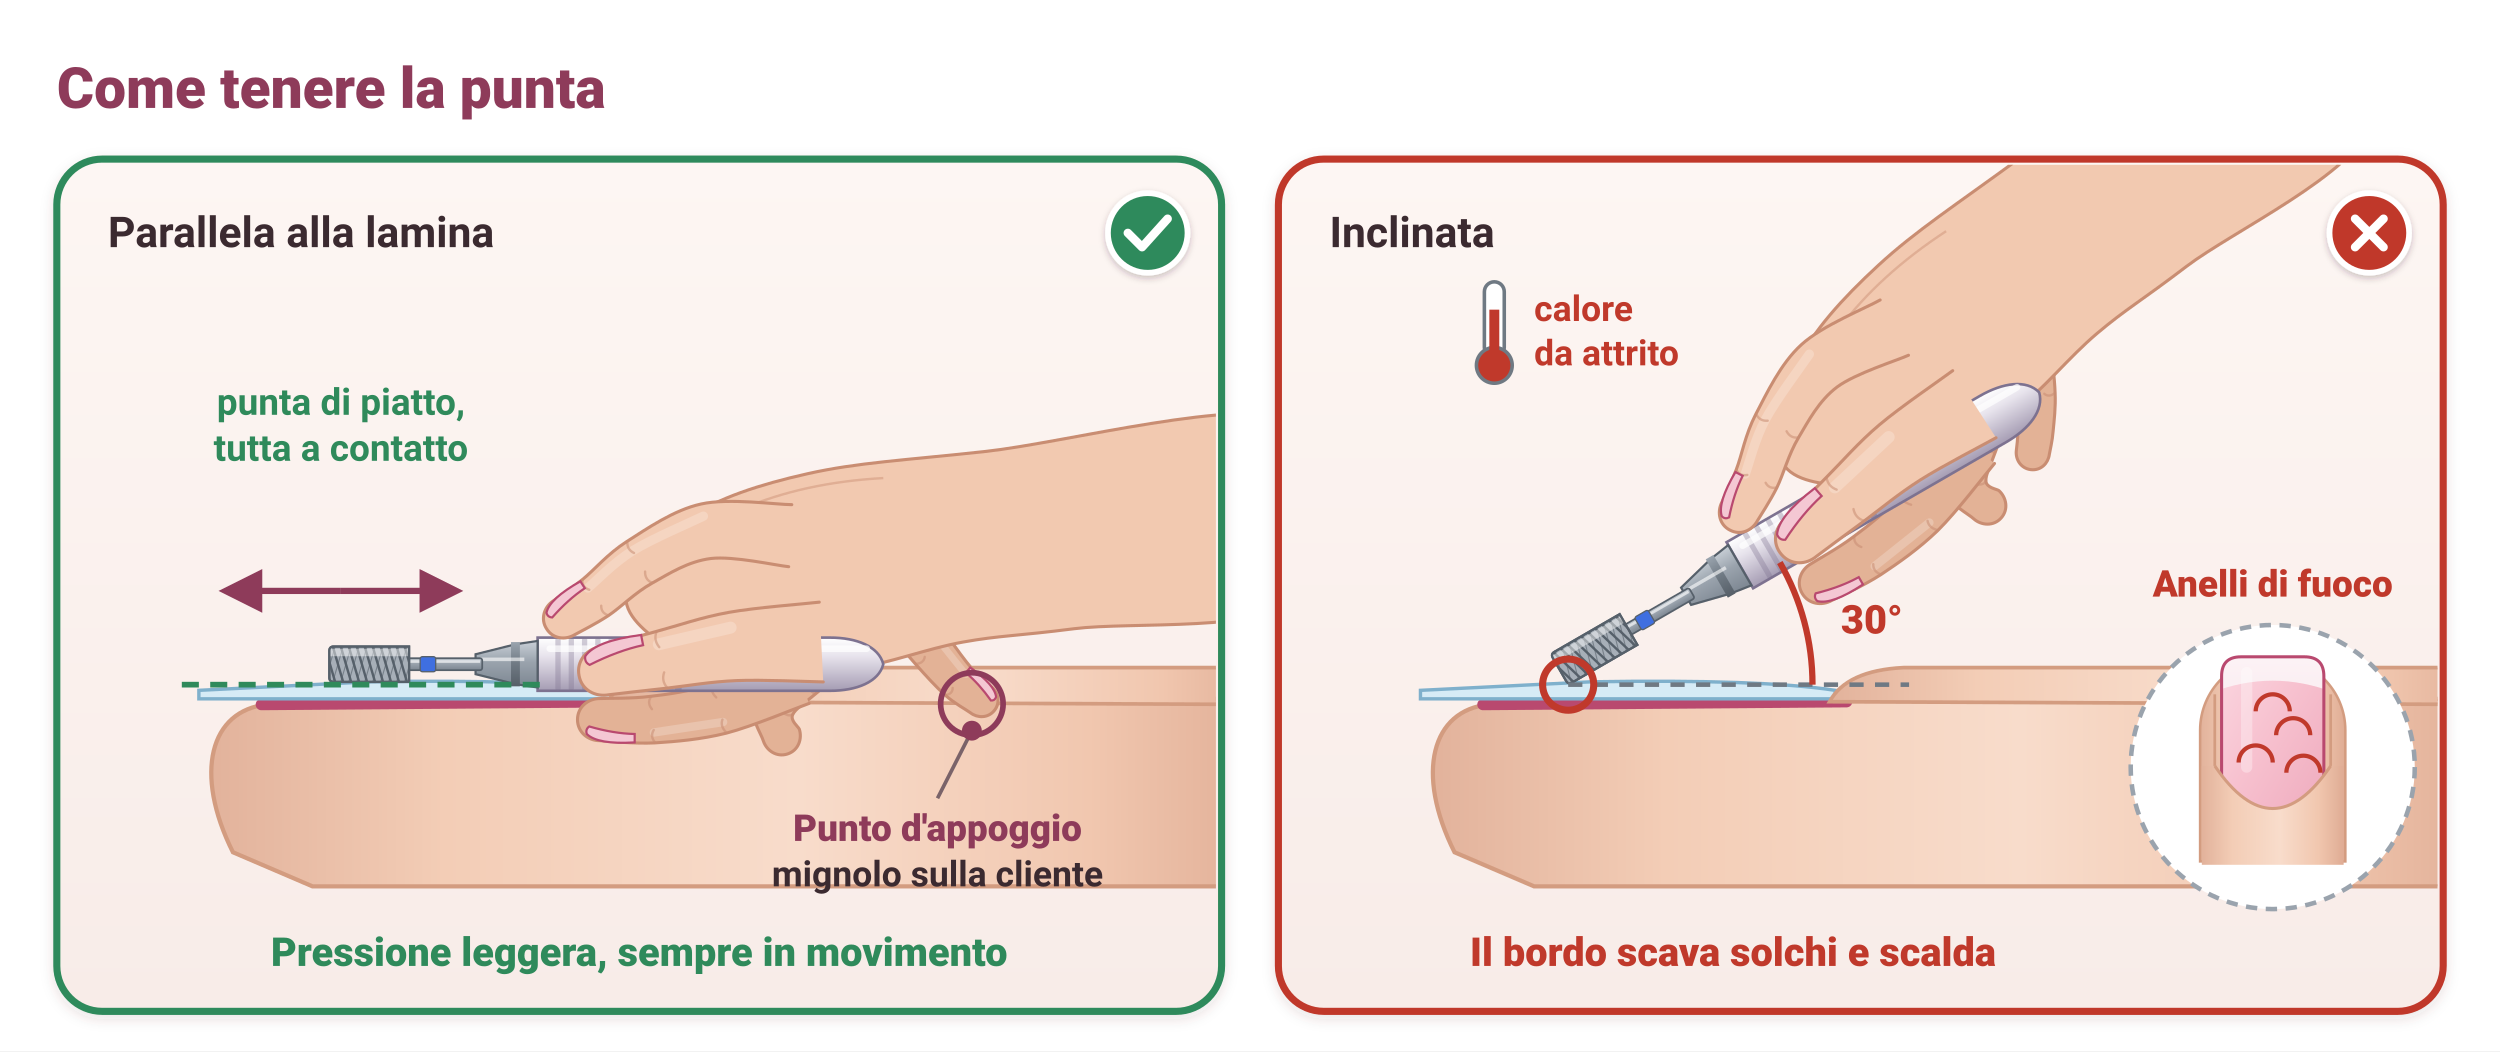
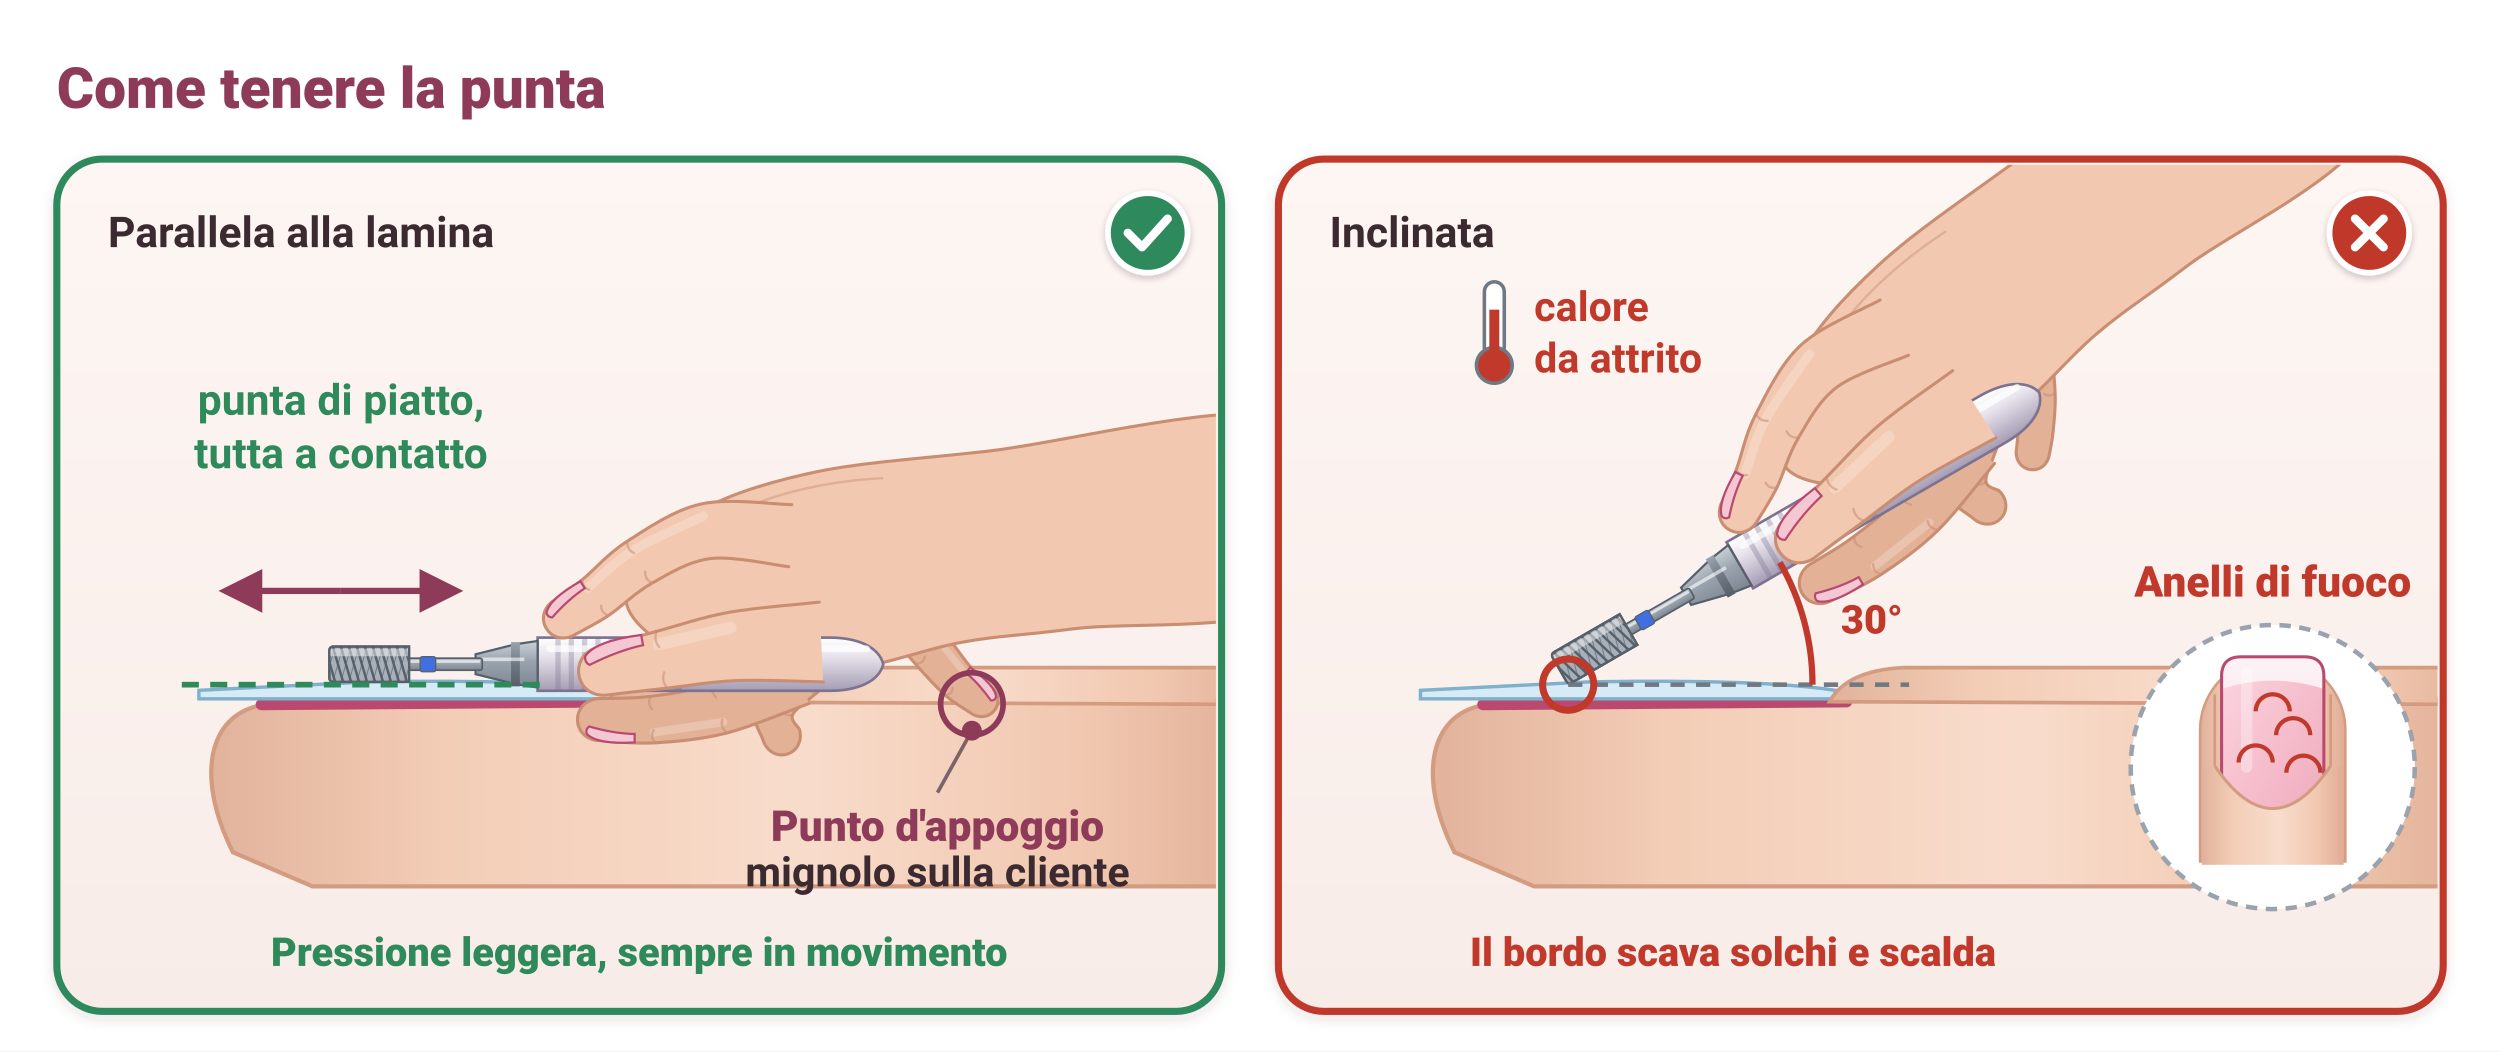
<svg xmlns="http://www.w3.org/2000/svg" viewBox="0 0 880 370" width="880" height="370" font-family="system-ui, -apple-system, 'Segoe UI', Roboto, Arial, sans-serif" role="img">
  <rect width="100%" height="100%" fill="#ffffff" />
  <defs>
    <linearGradient id="nxSkin" x1="0" y1="0" x2="1" y2="0">
      <stop offset="0" stop-color="#e2b29b" />
      <stop offset=".22" stop-color="#f3cdb6" />
      <stop offset=".55" stop-color="#f8dccb" />
      <stop offset=".82" stop-color="#f1c7af" />
      <stop offset="1" stop-color="#dfac94" />
    </linearGradient>
    <linearGradient id="nxNail" x1="0" y1="0" x2="1" y2="1">
      <stop offset="0" stop-color="#fbd6e0" />
      <stop offset=".45" stop-color="#f7c1cf" />
      <stop offset="1" stop-color="#eeaabd" />
    </linearGradient>
    <linearGradient id="nxFree" x1="0" y1="0" x2="0" y2="1">
      <stop offset="0" stop-color="#ffffff" />
      <stop offset="1" stop-color="#fbeef2" />
    </linearGradient>
    <linearGradient id="nxMetal" x1="0" y1="0" x2="0" y2="1">
      <stop offset="0" stop-color="#c9d0d7" />
      <stop offset=".45" stop-color="#9aa3ad" />
      <stop offset="1" stop-color="#7c8691" />
    </linearGradient>
    <linearGradient id="nxMetalD" x1="0" y1="0" x2="0" y2="1">
      <stop offset="0" stop-color="#9aa4ae" />
      <stop offset=".5" stop-color="#6f7983" />
      <stop offset="1" stop-color="#565f68" />
    </linearGradient>
    <linearGradient id="nxPanel" x1="0" y1="0" x2="0" y2="1">
      <stop offset="0" stop-color="#fdf6f3" />
      <stop offset="1" stop-color="#f8ece8" />
    </linearGradient>
    <filter id="nxSh" x="-5%" y="-5%" width="110%" height="115%">
      <feDropShadow dx="0" dy="1.5" stdDeviation="2.2" flood-color="#5a2a3a" flood-opacity=".13" />
    </filter>
    <filter id="nxShS" x="-20%" y="-20%" width="140%" height="150%">
      <feDropShadow dx="0" dy="1" stdDeviation="1.2" flood-color="#3b2a30" flood-opacity=".25" />
    </filter>
  </defs>
  <text x="20.0" y="38.0" font-size="20" text-anchor="start" font-weight="800" fill="#8e3b5a">Come tenere la punta</text>
  <rect x="20.0" y="56.0" width="410.0" height="300.0" rx="16" fill="url(#nxPanel)" stroke="#2f8a5b" stroke-width="2.5" filter="url(#nxSh)" />
  <text x="38.0" y="87.0" font-size="15" text-anchor="start" font-weight="700" fill="#3b2a30">Parallela alla lamina</text>
  <circle cx="404.0" cy="82.0" r="14" fill="#2f8a5b" stroke="#fff" stroke-width="2" filter="url(#nxShS)" />
  <path d="M397.0,82.0 l5,5 l9,-10" stroke="#fff" stroke-width="3" fill="none" stroke-linecap="round" stroke-linejoin="round" />
  <rect x="450.0" y="56.0" width="410.0" height="300.0" rx="16" fill="url(#nxPanel)" stroke="#c0392b" stroke-width="2.5" filter="url(#nxSh)" />
  <text x="468.0" y="87.0" font-size="15" text-anchor="start" font-weight="700" fill="#3b2a30">Inclinata</text>
  <circle cx="834.0" cy="82.0" r="14" fill="#c0392b" stroke="#fff" stroke-width="2" filter="url(#nxShS)" />
  <path d="M829.0,77.0 l10,10 M839.0,77.0 l-10,10" stroke="#fff" stroke-width="3" stroke-linecap="round" />
  <defs>
-     <clipPath id="fa188">
+     <clipPath id="fa189">
      <rect x="22" y="58" width="406" height="296" rx="15" />
    </clipPath>
  </defs>
-   <g clip-path="url(#fa188)">
+   <g clip-path="url(#fa189)">
    <path d="M94.0,248.0 C74.0,250.0 68.0,272.0 82.0,300.0 L110.0,312.0 L450.0,312.0 L450.0,246.0 C220.0,246.0 130.0,246.0 94.0,248.0 Z" fill="url(#nxSkin)" stroke="#d39c80" stroke-width="1.5" />
    <path d="M92.0,248.0 L220.0,247.0" stroke="#b9496f" stroke-width="4" stroke-linecap="round" />
    <path d="M70.0,243.0 L130.0,240.0 Q190.0,239.0 216.0,243.0 L216.0,246.0 L70.0,246.0 Z" fill="#d6ebf6" stroke="#7fb0cc" stroke-width="1.2" />
    <path d="M214.0,247.0 Q220.0,236.0 240.0,235.0 L450.0,235.0 L450.0,248.0 Z" fill="url(#nxSkin)" stroke="#d39c80" stroke-width="1.3" />
    <g transform="translate(144.0,233.8) rotate(0.0) scale(0.780)">
      <path d="M188.3,-20.5 C185.0,-17.4 174.1,-7.7 168.6,-1.4 C163.0,4.9 156.4,11.2 154.9,17.2 C153.5,23.2 159.1,31.8 159.9,34.7 C161.4,39.1 166.0,42.1 170.8,40.5 C175.7,38.9 177.5,33.7 176.1,29.3 C175.6,28.2 171.9,25.4 173.1,22.8 C174.3,20.1 178.3,17.8 183.4,13.4 C188.5,9.1 200.3,-0.6 203.7,-3.5 Z" fill="#e3b296" />
      <path d="M188.3,-20.5 C185.0,-17.4 174.1,-7.7 168.6,-1.4 C163.0,4.9 156.4,11.2 154.9,17.2 C153.5,23.2 159.1,31.8 159.9,34.7 C161.4,39.1 166.0,42.1 170.8,40.5 C175.7,38.9 177.5,33.7 176.1,29.3 C175.6,28.2 171.9,25.4 173.1,22.8 C174.3,20.1 178.3,17.8 183.4,13.4 C188.5,9.1 200.3,-0.6 203.7,-3.5" fill="none" stroke="#c98d72" stroke-width="1.4" stroke-linejoin="round" stroke-linecap="round" />
      <path d="M168.7,-1.3 Q171.3,2.6 172.7,2.7" stroke="#c98d72" stroke-width="1.1" fill="none" opacity=".55" stroke-linecap="round" />
      <path d="M183.3,13.3 Q181.9,13.2 179.3,9.3" stroke="#c98d72" stroke-width="1.1" fill="none" opacity=".55" stroke-linecap="round" />
      <path d="M155.1,17.3 Q158.1,19.9 159.9,18.7" stroke="#c98d72" stroke-width="1.1" fill="none" opacity=".55" stroke-linecap="round" />
      <path d="M172.9,22.7 Q171.1,23.9 168.1,21.3" stroke="#c98d72" stroke-width="1.1" fill="none" opacity=".55" stroke-linecap="round" />
      <path d="M213.7,-17.6 C216.2,-14.6 223.9,-5.3 228.6,-0.0 C233.3,5.3 237.9,10.4 242.0,14.0 C246.1,17.7 251.4,20.5 253.3,21.9 C256.5,24.4 261.3,24.4 264.1,20.9 C267.0,17.4 265.9,12.7 262.7,10.1 C261.2,8.8 257.2,5.7 254.0,2.0 C250.8,-1.7 247.3,-6.6 243.4,-12.0 C239.4,-17.4 232.5,-27.4 230.3,-30.4 Z" fill="#e3b296" />
      <path d="M213.7,-17.6 C216.2,-14.6 223.9,-5.3 228.6,-0.0 C233.3,5.3 237.9,10.4 242.0,14.0 C246.1,17.7 251.4,20.5 253.3,21.9 C256.5,24.4 261.3,24.4 264.1,20.9 C267.0,17.4 265.9,12.7 262.7,10.1 C261.2,8.8 257.2,5.7 254.0,2.0 C250.8,-1.7 247.3,-6.6 243.4,-12.0 C239.4,-17.4 232.5,-27.4 230.3,-30.4" fill="none" stroke="#c98d72" stroke-width="1.4" stroke-linejoin="round" stroke-linecap="round" />
      <path d="M240.1,-9.3 C241.9,-7.0 249.4,2.4 251.3,4.7" fill="none" stroke="#fff" stroke-width="3.1" opacity=".22" stroke-linecap="round" />
      <path d="M228.8,-0.1 Q232.3,-0.5 232.7,-3.3" stroke="#c98d72" stroke-width="1.1" fill="none" opacity=".55" stroke-linecap="round" />
      <path d="M243.2,-11.9 Q242.8,-9.0 239.3,-8.7" stroke="#c98d72" stroke-width="1.1" fill="none" opacity=".55" stroke-linecap="round" />
      <path d="M242.1,13.9 Q245.3,13.5 245.3,10.7" stroke="#c98d72" stroke-width="1.1" fill="none" opacity=".55" stroke-linecap="round" />
      <path d="M253.9,2.1 Q253.9,5.0 250.7,5.3" stroke="#c98d72" stroke-width="1.1" fill="none" opacity=".55" stroke-linecap="round" />
      <path d="M253.2,1.5 Q264.4,9.4 264.9,14.8 Q264.3,16.5 262.6,16.4 Q257.2,8.8 251.3,3.9 Z" fill="#f4c7d3" stroke="#b9496f" stroke-width="1" />
      <path d="M171.5,-5.7 C165.7,-3.2 147.2,5.6 136.8,8.9 C126.4,12.3 117.5,13.5 109.0,14.5 C100.6,15.6 89.8,15.3 86.0,15.5 C80.8,15.5 76.0,19.3 76.0,25.0 C76.0,30.7 80.8,34.5 86.0,34.5 C90.2,34.7 101.4,36.0 111.0,35.5 C120.5,34.9 131.6,34.0 143.2,31.1 C154.8,28.1 174.3,19.9 180.5,17.7 Z" fill="#e3b296" />
      <path d="M171.5,-5.7 C165.7,-3.2 147.2,5.6 136.8,8.9 C126.4,12.3 117.5,13.5 109.0,14.5 C100.6,15.6 89.8,15.3 86.0,15.5 C80.8,15.5 76.0,19.3 76.0,25.0 C76.0,30.7 80.8,34.5 86.0,34.5 C90.2,34.7 101.4,36.0 111.0,35.5 C120.5,34.9 131.6,34.0 143.2,31.1 C154.8,28.1 174.3,19.9 180.5,17.7" fill="none" stroke="#c98d72" stroke-width="1.4" stroke-linejoin="round" stroke-linecap="round" />
      <path d="M141.7,26.1 C136.5,26.9 115.7,30.0 110.5,30.8" fill="none" stroke="#fff" stroke-width="3.8" opacity=".22" stroke-linecap="round" />
      <path d="M136.9,9.2 Q135.7,12.1 138.6,15.0" stroke="#c98d72" stroke-width="1.1" fill="none" opacity=".55" stroke-linecap="round" />
      <path d="M143.1,30.8 Q140.3,27.9 141.4,25.0" stroke="#c98d72" stroke-width="1.1" fill="none" opacity=".55" stroke-linecap="round" />
      <path d="M109.1,14.8 Q107.3,17.5 109.6,20.3" stroke="#c98d72" stroke-width="1.1" fill="none" opacity=".55" stroke-linecap="round" />
      <path d="M110.9,35.2 Q108.7,32.5 110.4,29.7" stroke="#c98d72" stroke-width="1.1" fill="none" opacity=".55" stroke-linecap="round" />
      <path d="M101.8,35.3 Q85.0,36.3 80.2,31.5 Q79.5,29.4 81.3,28.1 Q92.3,31.3 101.8,31.5 Z" fill="#f4c7d3" stroke="#b9496f" stroke-width="1" />
      <path d="M98.0,-32.0 C99.7,-41.7 112.3,-57.0 126.0,-66.0 C139.7,-75.0 157.7,-81.0 180.0,-86.0 C202.3,-91.0 223.3,-92.0 260.0,-96.0 C296.7,-100.0 376.0,-121.0 400.0,-110.0 C424.0,-99.0 420.7,-45.7 404.0,-30.0 C387.3,-14.3 325.7,-19.3 300.0,-16.0 C274.3,-12.7 266.7,-13.0 250.0,-10.0 C233.3,-7.0 216.7,-0.3 200.0,2.0 C183.3,4.3 164.0,5.7 150.0,4.0 C136.0,2.3 124.7,-2.0 116.0,-8.0 C107.3,-14.0 96.3,-22.3 98.0,-32.0 Z" fill="#f2c9b0" stroke="#c98d72" stroke-width="1.4" stroke-linejoin="round" />
      <path d="M150,-70 Q178,-82 214,-84" stroke="#c98d72" stroke-width="1.1" fill="none" opacity=".45" />
      <g transform="translate(0.0,0.0) rotate(0.0) scale(1.000)">
        <defs>
-           <linearGradient id="hp189" x1="0" y1="0" x2="0" y2="1">
+           <linearGradient id="hp190" x1="0" y1="0" x2="0" y2="1">
            <stop offset="0" stop-color="#ffffff" />
            <stop offset=".35" stop-color="#e7e3ec" />
            <stop offset="1" stop-color="#a59cb3" />
          </linearGradient>
        </defs>
-         <path d="M58,-12 L190,-12 C202,-12 212,-8 214,0 C212,8 202,12 190,12 L58,12 Z" fill="url(#hp189)" stroke="#7d7290" stroke-width="1.2" />
+         <path d="M58,-12 L190,-12 C202,-12 212,-8 214,0 C212,8 202,12 190,12 L58,12 Z" fill="url(#hp190)" stroke="#7d7290" stroke-width="1.2" />
        <rect x="66" y="-12" width="2.4" height="24" rx="1" fill="#7d7290" opacity=".35" />
        <rect x="72" y="-12" width="2.4" height="24" rx="1" fill="#7d7290" opacity=".35" />
        <rect x="78" y="-12" width="2.4" height="24" rx="1" fill="#7d7290" opacity=".35" />
        <rect x="84" y="-12" width="2.4" height="24" rx="1" fill="#7d7290" opacity=".35" />
        <rect x="90" y="-12" width="2.4" height="24" rx="1" fill="#7d7290" opacity=".35" />
        <rect x="96" y="-12" width="2.4" height="24" rx="1" fill="#7d7290" opacity=".35" />
        <rect x="102" y="-12" width="2.4" height="24" rx="1" fill="#7d7290" opacity=".35" />
        <rect x="120" y="-12" width="3" height="24" fill="#7d7290" opacity=".5" />
        <rect x="62" y="-8.5" width="146" height="3" rx="1.5" fill="#fff" opacity=".7" />
        <path d="M30,-4.5 L48,-9 L58,-10.5 L58,10.5 L48,9 L30,4.5 Z" fill="url(#nxMetal)" stroke="#56606a" stroke-width="1" />
        <rect x="46" y="-10" width="4" height="20" fill="url(#nxMetalD)" />
        <rect x="32" y="-3" width="20" height="1.6" fill="#fff" opacity=".6" />
        <g transform="translate(0.0,0.0) rotate(0.0) scale(1.000)">
          <defs>
-             <clipPath id="bt190">
+             <clipPath id="bt191">
              <path d="M0,-8 L-34,-8 Q-36,-8 -36,-6 L-36,6 Q-36,8 -34,8 L0,8 Z" />
            </clipPath>
          </defs>
          <rect x="-1" y="-2.7" width="34.0" height="5.4" rx="1" fill="url(#nxMetal)" stroke="#56606a" stroke-width=".8" />
          <rect x="0" y="-1.8" width="32.0" height="1.2" fill="#fff" opacity=".6" />
          <rect x="5" y="-3.4" width="7" height="6.8" rx="1" fill="#3f6fe0" stroke="#56606a" stroke-width=".6" />
          <path d="M0,-8 L-34,-8 Q-36,-8 -36,-6 L-36,6 Q-36,8 -34,8 L0,8 Z" fill="#a7afb8" stroke="#56606a" stroke-width="1" />
-           <g clip-path="url(#bt190)">
+           <g clip-path="url(#bt191)">
            <line x1="-50.0" y1="-12" x2="-43.0" y2="12" stroke="#56606a" stroke-width="1.1" />
            <line x1="-46.4" y1="-12" x2="-39.4" y2="12" stroke="#56606a" stroke-width="1.1" />
            <line x1="-42.8" y1="-12" x2="-35.8" y2="12" stroke="#56606a" stroke-width="1.1" />
            <line x1="-39.2" y1="-12" x2="-32.2" y2="12" stroke="#56606a" stroke-width="1.1" />
            <line x1="-35.6" y1="-12" x2="-28.6" y2="12" stroke="#56606a" stroke-width="1.1" />
            <line x1="-32.0" y1="-12" x2="-25.0" y2="12" stroke="#56606a" stroke-width="1.1" />
            <line x1="-28.4" y1="-12" x2="-21.4" y2="12" stroke="#56606a" stroke-width="1.1" />
            <line x1="-24.8" y1="-12" x2="-17.8" y2="12" stroke="#56606a" stroke-width="1.1" />
            <line x1="-21.2" y1="-12" x2="-14.2" y2="12" stroke="#56606a" stroke-width="1.1" />
            <line x1="-17.6" y1="-12" x2="-10.6" y2="12" stroke="#56606a" stroke-width="1.1" />
            <line x1="-14.0" y1="-12" x2="-7.0" y2="12" stroke="#56606a" stroke-width="1.1" />
            <line x1="-10.4" y1="-12" x2="-3.4" y2="12" stroke="#56606a" stroke-width="1.1" />
            <line x1="-6.8" y1="-12" x2="0.2" y2="12" stroke="#56606a" stroke-width="1.1" />
            <line x1="-3.2" y1="-12" x2="3.8" y2="12" stroke="#56606a" stroke-width="1.1" />
            <line x1="0.4" y1="-12" x2="7.4" y2="12" stroke="#56606a" stroke-width="1.1" />
            <line x1="4.0" y1="-12" x2="11.0" y2="12" stroke="#56606a" stroke-width="1.1" />
            <line x1="7.6" y1="-12" x2="14.6" y2="12" stroke="#56606a" stroke-width="1.1" />
            <line x1="11.2" y1="-12" x2="18.2" y2="12" stroke="#56606a" stroke-width="1.1" />
            <line x1="-43.0" y1="-12" x2="-50.0" y2="12" stroke="#56606a" stroke-width=".5" opacity=".6" />
            <line x1="-39.4" y1="-12" x2="-46.4" y2="12" stroke="#56606a" stroke-width=".5" opacity=".6" />
            <line x1="-35.8" y1="-12" x2="-42.8" y2="12" stroke="#56606a" stroke-width=".5" opacity=".6" />
            <line x1="-32.2" y1="-12" x2="-39.2" y2="12" stroke="#56606a" stroke-width=".5" opacity=".6" />
            <line x1="-28.6" y1="-12" x2="-35.6" y2="12" stroke="#56606a" stroke-width=".5" opacity=".6" />
            <line x1="-25.0" y1="-12" x2="-32.0" y2="12" stroke="#56606a" stroke-width=".5" opacity=".6" />
            <line x1="-21.4" y1="-12" x2="-28.4" y2="12" stroke="#56606a" stroke-width=".5" opacity=".6" />
            <line x1="-17.8" y1="-12" x2="-24.8" y2="12" stroke="#56606a" stroke-width=".5" opacity=".6" />
            <line x1="-14.2" y1="-12" x2="-21.2" y2="12" stroke="#56606a" stroke-width=".5" opacity=".6" />
            <line x1="-10.6" y1="-12" x2="-17.6" y2="12" stroke="#56606a" stroke-width=".5" opacity=".6" />
            <line x1="-7.0" y1="-12" x2="-14.0" y2="12" stroke="#56606a" stroke-width=".5" opacity=".6" />
            <line x1="-3.4" y1="-12" x2="-10.4" y2="12" stroke="#56606a" stroke-width=".5" opacity=".6" />
            <line x1="0.2" y1="-12" x2="-6.8" y2="12" stroke="#56606a" stroke-width=".5" opacity=".6" />
            <line x1="3.8" y1="-12" x2="-3.2" y2="12" stroke="#56606a" stroke-width=".5" opacity=".6" />
            <line x1="7.4" y1="-12" x2="0.4" y2="12" stroke="#56606a" stroke-width=".5" opacity=".6" />
            <line x1="11.0" y1="-12" x2="4.0" y2="12" stroke="#56606a" stroke-width=".5" opacity=".6" />
            <line x1="14.6" y1="-12" x2="7.6" y2="12" stroke="#56606a" stroke-width=".5" opacity=".6" />
            <line x1="18.2" y1="-12" x2="11.2" y2="12" stroke="#56606a" stroke-width=".5" opacity=".6" />
            <rect x="-50" y="-7" width="60" height="3.4" fill="#fff" opacity=".45" />
          </g>
          <path d="M0,-8 L-34,-8 Q-36,-8 -36,-6 L-36,6 Q-36,8 -34,8 L0,8 Z" fill="none" stroke="#56606a" stroke-width="1" />
        </g>
      </g>
      <path d="M172.7,-72.0 C165.9,-72.0 144.2,-75.1 131.8,-72.3 C119.4,-69.6 107.3,-61.1 98.3,-55.4 C89.4,-49.7 83.6,-42.5 78.1,-38.1 C72.5,-33.6 67.3,-30.2 65.1,-28.6 C61.0,-25.9 59.1,-20.4 62.1,-15.9 C65.0,-11.3 70.7,-10.8 74.9,-13.4 C77.4,-14.8 84.1,-18.1 89.9,-21.9 C95.7,-25.8 102.0,-32.3 109.7,-36.6 C117.4,-40.9 125.9,-46.4 136.2,-47.7 C146.4,-48.9 165.4,-44.6 171.3,-44.0 Z" fill="#f2c9b0" />
      <path d="M172.7,-72.0 C165.9,-72.0 144.2,-75.1 131.8,-72.3 C119.4,-69.6 107.3,-61.1 98.3,-55.4 C89.4,-49.7 83.6,-42.5 78.1,-38.1 C72.5,-33.6 67.3,-30.2 65.1,-28.6 C61.0,-25.9 59.1,-20.4 62.1,-15.9 C65.0,-11.3 70.7,-10.8 74.9,-13.4 C77.4,-14.8 84.1,-18.1 89.9,-21.9 C95.7,-25.8 102.0,-32.3 109.7,-36.6 C117.4,-40.9 125.9,-46.4 136.2,-47.7 C146.4,-48.9 165.4,-44.6 171.3,-44.0" fill="none" stroke="#c98d72" stroke-width="1.4" stroke-linejoin="round" stroke-linecap="round" />
      <path d="M132.8,-66.8 C127.5,-64.2 109.6,-56.6 100.9,-51.2 C92.2,-45.8 84.1,-37.2 80.7,-34.4" fill="none" stroke="#fff" stroke-width="4.2" opacity=".22" stroke-linecap="round" />
      <path d="M98.5,-55.2 Q98.3,-51.7 101.5,-50.2" stroke="#c98d72" stroke-width="1.1" fill="none" opacity=".55" stroke-linecap="round" />
      <path d="M109.5,-36.8 Q106.4,-38.2 106.5,-41.8" stroke="#c98d72" stroke-width="1.1" fill="none" opacity=".55" stroke-linecap="round" />
      <path d="M78.2,-37.9 Q78.1,-34.7 81.3,-33.6" stroke="#c98d72" stroke-width="1.1" fill="none" opacity=".55" stroke-linecap="round" />
      <path d="M89.8,-22.1 Q86.6,-23.2 86.7,-26.4" stroke="#c98d72" stroke-width="1.1" fill="none" opacity=".55" stroke-linecap="round" />
      <path d="M77.3,-37.4 Q63.3,-29.5 62.0,-23.2 Q62.5,-21.2 64.6,-21.1 Q71.8,-29.3 79.3,-34.3 Z" fill="#f4c7d3" stroke="#b9496f" stroke-width="1" />
      <path d="M185.1,-28.0 C178.3,-27.2 156.5,-25.6 144.3,-23.4 C132.0,-21.2 121.3,-17.4 111.6,-14.8 C101.9,-12.2 90.2,-9.0 85.9,-7.8 C80.0,-6.7 75.4,-1.3 76.7,5.2 C77.9,11.7 84.1,14.9 90.1,13.8 C94.5,13.3 106.8,11.8 116.4,10.8 C126.0,9.7 136.0,7.9 147.7,7.4 C159.5,6.9 180.4,7.9 186.9,8.0 Z" fill="#f2c9b0" />
      <path d="M185.1,-28.0 C178.3,-27.2 156.5,-25.6 144.3,-23.4 C132.0,-21.2 121.3,-17.4 111.6,-14.8 C101.9,-12.2 90.2,-9.0 85.9,-7.8 C80.0,-6.7 75.4,-1.3 76.7,5.2 C77.9,11.7 84.1,14.9 90.1,13.8 C94.5,13.3 106.8,11.8 116.4,10.8 C126.0,9.7 136.0,7.9 147.7,7.4 C159.5,6.9 180.4,7.9 186.9,8.0" fill="none" stroke="#c98d72" stroke-width="1.4" stroke-linejoin="round" stroke-linecap="round" />
      <path d="M145.1,-16.5 C139.7,-15.2 118.1,-10.3 112.7,-9.0" fill="none" stroke="#fff" stroke-width="5.4" opacity=".22" stroke-linecap="round" />
      <path d="M111.6,-14.5 Q110.3,-10.8 112.9,-7.7" stroke="#c98d72" stroke-width="1.1" fill="none" opacity=".55" stroke-linecap="round" />
      <path d="M116.4,10.5 Q113.8,7.5 115.1,3.7" stroke="#c98d72" stroke-width="1.1" fill="none" opacity=".55" stroke-linecap="round" />
      <path d="M104.7,-13.2 Q84.1,-10.5 79.5,-3.6 Q79.1,-0.8 81.5,0.3 Q94.2,-6.1 105.6,-8.6 Z" fill="#f4c7d3" stroke="#b9496f" stroke-width="1" />
    </g>
  </g>
  <line x1="64.0" y1="241.0" x2="190.0" y2="241.0" stroke="#2f8a5b" stroke-width="2" stroke-dasharray="6 4" />
  <defs>
-     <marker id="mk191" viewBox="0 0 10 10" refX="8" refY="5" markerWidth="7" markerHeight="7" orient="auto-start-reverse">
-       <path d="M0,0 L10,5 L0,10 z" fill="#8e3b5a" />
-     </marker>
-   </defs>
-   <line x1="120.0" y1="208.0" x2="80.0" y2="208.0" stroke="#8e3b5a" stroke-width="2.2" marker-end="url(#mk191)" />
-   <defs>
    <marker id="mk192" viewBox="0 0 10 10" refX="8" refY="5" markerWidth="7" markerHeight="7" orient="auto-start-reverse">
      <path d="M0,0 L10,5 L0,10 z" fill="#8e3b5a" />
    </marker>
  </defs>
-   <line x1="120.0" y1="208.0" x2="160.0" y2="208.0" stroke="#8e3b5a" stroke-width="2.2" marker-end="url(#mk192)" />
-   <text x="120.0" y="146.0" font-size="13" text-anchor="middle" font-weight="700" fill="#2f8a5b">punta di piatto,</text>
-   <text x="120.0" y="162.2" font-size="13" text-anchor="middle" font-weight="700" fill="#2f8a5b">tutta a contatto</text>
+   <line x1="120.0" y1="208.0" x2="80.0" y2="208.0" stroke="#8e3b5a" stroke-width="2.2" marker-end="url(#mk192)" />
+   <defs>
+     <marker id="mk193" viewBox="0 0 10 10" refX="8" refY="5" markerWidth="7" markerHeight="7" orient="auto-start-reverse">
+       <path d="M0,0 L10,5 L0,10 z" fill="#8e3b5a" />
+     </marker>
+   </defs>
+   <line x1="120.0" y1="208.0" x2="160.0" y2="208.0" stroke="#8e3b5a" stroke-width="2.2" marker-end="url(#mk193)" />
+   <text x="120.0" y="146.0" font-size="15" text-anchor="middle" font-weight="700" fill="#2f8a5b">punta di piatto,</text>
+   <text x="120.0" y="164.8" font-size="15" text-anchor="middle" font-weight="700" fill="#2f8a5b">tutta a contatto</text>
  <circle cx="342.1" cy="247.8" r="11" fill="none" stroke="#8e3b5a" stroke-width="2" />
-   <line x1="342.1" y1="257.2" x2="330.0" y2="281.0" stroke="#7a6369" stroke-width="1.3" />
+   <line x1="342.1" y1="257.2" x2="330.0" y2="279.0" stroke="#7a6369" stroke-width="1.3" />
  <circle cx="342.1" cy="257.2" r="3.5" fill="#8e3b5a" />
-   <text x="330.0" y="296.0" font-size="13" text-anchor="middle" font-weight="800" fill="#8e3b5a">Punto d'appoggio</text>
-   <text x="330.0" y="312.0" font-size="12.5" text-anchor="middle" font-weight="600" fill="#3b2a30">mignolo sulla cliente</text>
+   <text x="330.0" y="296.0" font-size="15" text-anchor="middle" font-weight="800" fill="#8e3b5a">Punto d'appoggio</text>
+   <text x="330.0" y="312.0" font-size="14.5" text-anchor="middle" font-weight="600" fill="#3b2a30">mignolo sulla cliente</text>
  <text x="225.0" y="340.0" font-size="14" text-anchor="middle" font-weight="800" fill="#2f8a5b">Pressione leggera, sempre in movimento</text>
  <defs>
-     <clipPath id="fa193">
+     <clipPath id="fa194">
      <rect x="452" y="58" width="406" height="296" rx="15" />
    </clipPath>
  </defs>
-   <g clip-path="url(#fa193)">
+   <g clip-path="url(#fa194)">
    <path d="M524.0,248.0 C504.0,250.0 498.0,272.0 512.0,300.0 L540.0,312.0 L880.0,312.0 L880.0,246.0 C650.0,246.0 560.0,246.0 524.0,248.0 Z" fill="url(#nxSkin)" stroke="#d39c80" stroke-width="1.5" />
    <path d="M522.0,248.0 L650.0,247.0" stroke="#b9496f" stroke-width="4" stroke-linecap="round" />
    <path d="M500.0,243.0 L560.0,240.0 Q620.0,239.0 646.0,243.0 L646.0,246.0 L500.0,246.0 Z" fill="#d6ebf6" stroke="#7fb0cc" stroke-width="1.2" />
    <path d="M644.0,247.0 Q650.0,236.0 670.0,235.0 L880.0,235.0 L880.0,248.0 Z" fill="url(#nxSkin)" stroke="#d39c80" stroke-width="1.3" />
    <g transform="rotate(-30 552.0 241.0)">
      <g transform="translate(580.1,234.8) rotate(0.0) scale(0.780)">
        <path d="M188.3,-20.5 C185.0,-17.4 174.1,-7.7 168.6,-1.4 C163.0,4.9 156.4,11.2 154.9,17.2 C153.5,23.2 159.1,31.8 159.9,34.7 C161.4,39.1 166.0,42.1 170.8,40.5 C175.7,38.9 177.5,33.7 176.1,29.3 C175.6,28.2 171.9,25.4 173.1,22.8 C174.3,20.1 178.3,17.8 183.4,13.4 C188.5,9.1 200.3,-0.6 203.7,-3.5 Z" fill="#e3b296" />
        <path d="M188.3,-20.5 C185.0,-17.4 174.1,-7.7 168.6,-1.4 C163.0,4.9 156.4,11.2 154.9,17.2 C153.5,23.2 159.1,31.8 159.9,34.7 C161.4,39.1 166.0,42.1 170.8,40.5 C175.7,38.9 177.5,33.7 176.1,29.3 C175.6,28.2 171.9,25.4 173.1,22.8 C174.3,20.1 178.3,17.8 183.4,13.4 C188.5,9.1 200.3,-0.6 203.7,-3.5" fill="none" stroke="#c98d72" stroke-width="1.4" stroke-linejoin="round" stroke-linecap="round" />
        <path d="M168.7,-1.3 Q171.3,2.6 172.7,2.7" stroke="#c98d72" stroke-width="1.1" fill="none" opacity=".55" stroke-linecap="round" />
        <path d="M183.3,13.3 Q181.9,13.2 179.3,9.3" stroke="#c98d72" stroke-width="1.1" fill="none" opacity=".55" stroke-linecap="round" />
        <path d="M155.1,17.3 Q158.1,19.9 159.9,18.7" stroke="#c98d72" stroke-width="1.1" fill="none" opacity=".55" stroke-linecap="round" />
        <path d="M172.9,22.7 Q171.1,23.9 168.1,21.3" stroke="#c98d72" stroke-width="1.1" fill="none" opacity=".55" stroke-linecap="round" />
        <path d="M210.7,-23.7 C209.6,-20.4 206.1,-9.4 203.9,-3.8 C201.6,1.7 199.2,6.1 197.3,9.7 C195.3,13.3 192.9,16.2 192.0,17.5 C189.5,20.8 189.7,25.6 193.3,28.3 C196.9,31.0 201.5,29.8 204.0,26.5 C205.1,25.1 208.1,22.1 210.7,18.3 C213.4,14.5 217.1,9.6 220.1,3.8 C223.2,-1.9 227.8,-12.9 229.3,-16.3 Z" fill="#e3b296" />
        <path d="M210.7,-23.7 C209.6,-20.4 206.1,-9.4 203.9,-3.8 C201.6,1.7 199.2,6.1 197.3,9.7 C195.3,13.3 192.9,16.2 192.0,17.5 C189.5,20.8 189.7,25.6 193.3,28.3 C196.9,31.0 201.5,29.8 204.0,26.5 C205.1,25.1 208.1,22.1 210.7,18.3 C213.4,14.5 217.1,9.6 220.1,3.8 C223.2,-1.9 227.8,-12.9 229.3,-16.3" fill="none" stroke="#c98d72" stroke-width="1.4" stroke-linejoin="round" stroke-linecap="round" />
        <path d="M204.0,-3.8 Q205.0,-1.1 208.3,-1.7" stroke="#c98d72" stroke-width="1.1" fill="none" opacity=".55" stroke-linecap="round" />
        <path d="M220.0,3.8 Q216.6,4.3 215.7,1.7" stroke="#c98d72" stroke-width="1.1" fill="none" opacity=".55" stroke-linecap="round" />
        <path d="M171.5,-5.7 C165.7,-3.2 147.2,5.6 136.8,8.9 C126.4,12.3 117.5,13.5 109.0,14.5 C100.6,15.6 89.8,15.3 86.0,15.5 C80.8,15.5 76.0,19.3 76.0,25.0 C76.0,30.7 80.8,34.5 86.0,34.5 C90.2,34.7 101.4,36.0 111.0,35.5 C120.5,34.9 131.6,34.0 143.2,31.1 C154.8,28.1 174.3,19.9 180.5,17.7 Z" fill="#e3b296" />
        <path d="M171.5,-5.7 C165.7,-3.2 147.2,5.6 136.8,8.9 C126.4,12.3 117.5,13.5 109.0,14.5 C100.6,15.6 89.8,15.3 86.0,15.5 C80.8,15.5 76.0,19.3 76.0,25.0 C76.0,30.7 80.8,34.5 86.0,34.5 C90.2,34.7 101.4,36.0 111.0,35.5 C120.5,34.9 131.6,34.0 143.2,31.1 C154.8,28.1 174.3,19.9 180.5,17.7" fill="none" stroke="#c98d72" stroke-width="1.4" stroke-linejoin="round" stroke-linecap="round" />
        <path d="M141.7,26.1 C136.5,26.9 115.7,30.0 110.5,30.8" fill="none" stroke="#fff" stroke-width="3.8" opacity=".22" stroke-linecap="round" />
        <path d="M136.9,9.2 Q135.7,12.1 138.6,15.0" stroke="#c98d72" stroke-width="1.1" fill="none" opacity=".55" stroke-linecap="round" />
        <path d="M143.1,30.8 Q140.3,27.9 141.4,25.0" stroke="#c98d72" stroke-width="1.1" fill="none" opacity=".55" stroke-linecap="round" />
        <path d="M109.1,14.8 Q107.3,17.5 109.6,20.3" stroke="#c98d72" stroke-width="1.1" fill="none" opacity=".55" stroke-linecap="round" />
        <path d="M110.9,35.2 Q108.7,32.5 110.4,29.7" stroke="#c98d72" stroke-width="1.1" fill="none" opacity=".55" stroke-linecap="round" />
        <path d="M101.8,35.3 Q85.0,36.3 80.2,31.5 Q79.5,29.4 81.3,28.1 Q92.3,31.3 101.8,31.5 Z" fill="#f4c7d3" stroke="#b9496f" stroke-width="1" />
        <path d="M98.0,-32.0 C99.7,-41.7 112.3,-57.0 126.0,-66.0 C139.7,-75.0 157.7,-81.0 180.0,-86.0 C202.3,-91.0 223.3,-92.0 260.0,-96.0 C296.7,-100.0 376.0,-121.0 400.0,-110.0 C424.0,-99.0 420.7,-45.7 404.0,-30.0 C387.3,-14.3 325.7,-19.3 300.0,-16.0 C274.3,-12.7 266.7,-13.0 250.0,-10.0 C233.3,-7.0 216.7,-0.3 200.0,2.0 C183.3,4.3 164.0,5.7 150.0,4.0 C136.0,2.3 124.7,-2.0 116.0,-8.0 C107.3,-14.0 96.3,-22.3 98.0,-32.0 Z" fill="#f2c9b0" stroke="#c98d72" stroke-width="1.4" stroke-linejoin="round" />
        <path d="M150,-70 Q178,-82 214,-84" stroke="#c98d72" stroke-width="1.1" fill="none" opacity=".45" />
        <g transform="translate(0.0,0.0) rotate(0.0) scale(1.000)">
          <defs>
-             <linearGradient id="hp194" x1="0" y1="0" x2="0" y2="1">
+             <linearGradient id="hp195" x1="0" y1="0" x2="0" y2="1">
              <stop offset="0" stop-color="#ffffff" />
              <stop offset=".35" stop-color="#e7e3ec" />
              <stop offset="1" stop-color="#a59cb3" />
            </linearGradient>
          </defs>
-           <path d="M58,-12 L190,-12 C202,-12 212,-8 214,0 C212,8 202,12 190,12 L58,12 Z" fill="url(#hp194)" stroke="#7d7290" stroke-width="1.2" />
+           <path d="M58,-12 L190,-12 C202,-12 212,-8 214,0 C212,8 202,12 190,12 L58,12 Z" fill="url(#hp195)" stroke="#7d7290" stroke-width="1.2" />
          <rect x="66" y="-12" width="2.4" height="24" rx="1" fill="#7d7290" opacity=".35" />
          <rect x="72" y="-12" width="2.4" height="24" rx="1" fill="#7d7290" opacity=".35" />
          <rect x="78" y="-12" width="2.4" height="24" rx="1" fill="#7d7290" opacity=".35" />
          <rect x="84" y="-12" width="2.4" height="24" rx="1" fill="#7d7290" opacity=".35" />
          <rect x="90" y="-12" width="2.4" height="24" rx="1" fill="#7d7290" opacity=".35" />
          <rect x="96" y="-12" width="2.4" height="24" rx="1" fill="#7d7290" opacity=".35" />
          <rect x="102" y="-12" width="2.4" height="24" rx="1" fill="#7d7290" opacity=".35" />
          <rect x="120" y="-12" width="3" height="24" fill="#7d7290" opacity=".5" />
          <rect x="62" y="-8.5" width="146" height="3" rx="1.5" fill="#fff" opacity=".7" />
          <path d="M30,-4.5 L48,-9 L58,-10.5 L58,10.5 L48,9 L30,4.5 Z" fill="url(#nxMetal)" stroke="#56606a" stroke-width="1" />
          <rect x="46" y="-10" width="4" height="20" fill="url(#nxMetalD)" />
          <rect x="32" y="-3" width="20" height="1.6" fill="#fff" opacity=".6" />
          <g transform="translate(0.0,0.0) rotate(0.0) scale(1.000)">
            <defs>
-               <clipPath id="bt195">
+               <clipPath id="bt196">
                <path d="M0,-8 L-34,-8 Q-36,-8 -36,-6 L-36,6 Q-36,8 -34,8 L0,8 Z" />
              </clipPath>
            </defs>
            <rect x="-1" y="-2.7" width="34.0" height="5.4" rx="1" fill="url(#nxMetal)" stroke="#56606a" stroke-width=".8" />
            <rect x="0" y="-1.8" width="32.0" height="1.2" fill="#fff" opacity=".6" />
            <rect x="5" y="-3.4" width="7" height="6.8" rx="1" fill="#3f6fe0" stroke="#56606a" stroke-width=".6" />
            <path d="M0,-8 L-34,-8 Q-36,-8 -36,-6 L-36,6 Q-36,8 -34,8 L0,8 Z" fill="#a7afb8" stroke="#56606a" stroke-width="1" />
-             <g clip-path="url(#bt195)">
+             <g clip-path="url(#bt196)">
              <line x1="-50.0" y1="-12" x2="-43.0" y2="12" stroke="#56606a" stroke-width="1.1" />
              <line x1="-46.4" y1="-12" x2="-39.4" y2="12" stroke="#56606a" stroke-width="1.1" />
              <line x1="-42.8" y1="-12" x2="-35.8" y2="12" stroke="#56606a" stroke-width="1.1" />
              <line x1="-39.2" y1="-12" x2="-32.2" y2="12" stroke="#56606a" stroke-width="1.1" />
              <line x1="-35.6" y1="-12" x2="-28.6" y2="12" stroke="#56606a" stroke-width="1.1" />
              <line x1="-32.0" y1="-12" x2="-25.0" y2="12" stroke="#56606a" stroke-width="1.1" />
              <line x1="-28.4" y1="-12" x2="-21.4" y2="12" stroke="#56606a" stroke-width="1.1" />
              <line x1="-24.8" y1="-12" x2="-17.8" y2="12" stroke="#56606a" stroke-width="1.1" />
              <line x1="-21.2" y1="-12" x2="-14.2" y2="12" stroke="#56606a" stroke-width="1.1" />
              <line x1="-17.6" y1="-12" x2="-10.6" y2="12" stroke="#56606a" stroke-width="1.1" />
              <line x1="-14.0" y1="-12" x2="-7.0" y2="12" stroke="#56606a" stroke-width="1.1" />
              <line x1="-10.4" y1="-12" x2="-3.4" y2="12" stroke="#56606a" stroke-width="1.1" />
              <line x1="-6.8" y1="-12" x2="0.2" y2="12" stroke="#56606a" stroke-width="1.1" />
              <line x1="-3.2" y1="-12" x2="3.8" y2="12" stroke="#56606a" stroke-width="1.1" />
              <line x1="0.4" y1="-12" x2="7.4" y2="12" stroke="#56606a" stroke-width="1.1" />
              <line x1="4.0" y1="-12" x2="11.0" y2="12" stroke="#56606a" stroke-width="1.1" />
              <line x1="7.6" y1="-12" x2="14.6" y2="12" stroke="#56606a" stroke-width="1.1" />
              <line x1="11.2" y1="-12" x2="18.2" y2="12" stroke="#56606a" stroke-width="1.1" />
              <line x1="-43.0" y1="-12" x2="-50.0" y2="12" stroke="#56606a" stroke-width=".5" opacity=".6" />
              <line x1="-39.4" y1="-12" x2="-46.4" y2="12" stroke="#56606a" stroke-width=".5" opacity=".6" />
              <line x1="-35.8" y1="-12" x2="-42.8" y2="12" stroke="#56606a" stroke-width=".5" opacity=".6" />
              <line x1="-32.2" y1="-12" x2="-39.2" y2="12" stroke="#56606a" stroke-width=".5" opacity=".6" />
              <line x1="-28.6" y1="-12" x2="-35.6" y2="12" stroke="#56606a" stroke-width=".5" opacity=".6" />
              <line x1="-25.0" y1="-12" x2="-32.0" y2="12" stroke="#56606a" stroke-width=".5" opacity=".6" />
              <line x1="-21.4" y1="-12" x2="-28.4" y2="12" stroke="#56606a" stroke-width=".5" opacity=".6" />
              <line x1="-17.8" y1="-12" x2="-24.8" y2="12" stroke="#56606a" stroke-width=".5" opacity=".6" />
              <line x1="-14.2" y1="-12" x2="-21.2" y2="12" stroke="#56606a" stroke-width=".5" opacity=".6" />
              <line x1="-10.6" y1="-12" x2="-17.6" y2="12" stroke="#56606a" stroke-width=".5" opacity=".6" />
              <line x1="-7.0" y1="-12" x2="-14.0" y2="12" stroke="#56606a" stroke-width=".5" opacity=".6" />
              <line x1="-3.4" y1="-12" x2="-10.4" y2="12" stroke="#56606a" stroke-width=".5" opacity=".6" />
              <line x1="0.2" y1="-12" x2="-6.8" y2="12" stroke="#56606a" stroke-width=".5" opacity=".6" />
              <line x1="3.8" y1="-12" x2="-3.2" y2="12" stroke="#56606a" stroke-width=".5" opacity=".6" />
              <line x1="7.4" y1="-12" x2="0.4" y2="12" stroke="#56606a" stroke-width=".5" opacity=".6" />
              <line x1="11.0" y1="-12" x2="4.0" y2="12" stroke="#56606a" stroke-width=".5" opacity=".6" />
              <line x1="14.6" y1="-12" x2="7.6" y2="12" stroke="#56606a" stroke-width=".5" opacity=".6" />
              <line x1="18.2" y1="-12" x2="11.2" y2="12" stroke="#56606a" stroke-width=".5" opacity=".6" />
              <rect x="-50" y="-7" width="60" height="3.4" fill="#fff" opacity=".45" />
            </g>
            <path d="M0,-8 L-34,-8 Q-36,-8 -36,-6 L-36,6 Q-36,8 -34,8 L0,8 Z" fill="none" stroke="#56606a" stroke-width="1" />
          </g>
        </g>
        <path d="M172.7,-72.0 C165.9,-72.0 144.2,-75.1 131.8,-72.3 C119.4,-69.6 107.3,-61.1 98.3,-55.4 C89.4,-49.7 83.6,-42.5 78.1,-38.1 C72.5,-33.6 67.3,-30.2 65.1,-28.6 C61.0,-25.9 59.1,-20.4 62.1,-15.9 C65.0,-11.3 70.7,-10.8 74.9,-13.4 C77.4,-14.8 84.1,-18.1 89.9,-21.9 C95.7,-25.8 102.0,-32.3 109.7,-36.6 C117.4,-40.9 125.9,-46.4 136.2,-47.7 C146.4,-48.9 165.4,-44.6 171.3,-44.0 Z" fill="#f2c9b0" />
        <path d="M172.7,-72.0 C165.9,-72.0 144.2,-75.1 131.8,-72.3 C119.4,-69.6 107.3,-61.1 98.3,-55.4 C89.4,-49.7 83.6,-42.5 78.1,-38.1 C72.5,-33.6 67.3,-30.2 65.1,-28.6 C61.0,-25.9 59.1,-20.4 62.1,-15.9 C65.0,-11.3 70.7,-10.8 74.9,-13.4 C77.4,-14.8 84.1,-18.1 89.9,-21.9 C95.7,-25.8 102.0,-32.3 109.7,-36.6 C117.4,-40.9 125.9,-46.4 136.2,-47.7 C146.4,-48.9 165.4,-44.6 171.3,-44.0" fill="none" stroke="#c98d72" stroke-width="1.4" stroke-linejoin="round" stroke-linecap="round" />
        <path d="M132.8,-66.8 C127.5,-64.2 109.6,-56.6 100.9,-51.2 C92.2,-45.8 84.1,-37.2 80.7,-34.4" fill="none" stroke="#fff" stroke-width="4.2" opacity=".22" stroke-linecap="round" />
        <path d="M98.5,-55.2 Q98.3,-51.7 101.5,-50.2" stroke="#c98d72" stroke-width="1.1" fill="none" opacity=".55" stroke-linecap="round" />
        <path d="M109.5,-36.8 Q106.4,-38.2 106.5,-41.8" stroke="#c98d72" stroke-width="1.1" fill="none" opacity=".55" stroke-linecap="round" />
        <path d="M78.2,-37.9 Q78.1,-34.7 81.3,-33.6" stroke="#c98d72" stroke-width="1.1" fill="none" opacity=".55" stroke-linecap="round" />
        <path d="M89.8,-22.1 Q86.6,-23.2 86.7,-26.4" stroke="#c98d72" stroke-width="1.1" fill="none" opacity=".55" stroke-linecap="round" />
        <path d="M77.3,-37.4 Q63.3,-29.5 62.0,-23.2 Q62.5,-21.2 64.6,-21.1 Q71.8,-29.3 79.3,-34.3 Z" fill="#f4c7d3" stroke="#b9496f" stroke-width="1" />
        <path d="M185.1,-28.0 C178.3,-27.2 156.5,-25.6 144.3,-23.4 C132.0,-21.2 121.3,-17.4 111.6,-14.8 C101.9,-12.2 90.2,-9.0 85.9,-7.8 C80.0,-6.7 75.4,-1.3 76.7,5.2 C77.9,11.7 84.1,14.9 90.1,13.8 C94.5,13.3 106.8,11.8 116.4,10.8 C126.0,9.7 136.0,7.9 147.7,7.4 C159.5,6.9 180.4,7.9 186.9,8.0 Z" fill="#f2c9b0" />
        <path d="M185.1,-28.0 C178.3,-27.2 156.5,-25.6 144.3,-23.4 C132.0,-21.2 121.3,-17.4 111.6,-14.8 C101.9,-12.2 90.2,-9.0 85.9,-7.8 C80.0,-6.7 75.4,-1.3 76.7,5.2 C77.9,11.7 84.1,14.9 90.1,13.8 C94.5,13.3 106.8,11.8 116.4,10.8 C126.0,9.7 136.0,7.9 147.7,7.4 C159.5,6.9 180.4,7.9 186.9,8.0" fill="none" stroke="#c98d72" stroke-width="1.4" stroke-linejoin="round" stroke-linecap="round" />
        <path d="M145.1,-16.5 C139.7,-15.2 118.1,-10.3 112.7,-9.0" fill="none" stroke="#fff" stroke-width="5.4" opacity=".22" stroke-linecap="round" />
        <path d="M111.6,-14.5 Q110.3,-10.8 112.9,-7.7" stroke="#c98d72" stroke-width="1.1" fill="none" opacity=".55" stroke-linecap="round" />
        <path d="M116.4,10.5 Q113.8,7.5 115.1,3.7" stroke="#c98d72" stroke-width="1.1" fill="none" opacity=".55" stroke-linecap="round" />
        <path d="M104.7,-13.2 Q84.1,-10.5 79.5,-3.6 Q79.1,-0.8 81.5,0.3 Q94.2,-6.1 105.6,-8.6 Z" fill="#f4c7d3" stroke="#b9496f" stroke-width="1" />
      </g>
    </g>
  </g>
  <line x1="552.0" y1="241.0" x2="672.0" y2="241.0" stroke="#6f7983" stroke-width="1.6" stroke-dasharray="5 4" />
  <path d="M638.0,241.0 A86,86 0 0 0 626.5,198.0" fill="none" stroke="#c0392b" stroke-width="2.2" />
  <text x="648.0" y="223.0" font-size="14" text-anchor="start" font-weight="800" fill="#c0392b">30°</text>
  <circle cx="552.0" cy="241.0" r="9" fill="none" stroke="#c0392b" stroke-width="2.5" />
  <g transform="translate(526.0,123.0) scale(0.70)">
    <rect x="-5" y="-34" width="10" height="38" rx="5" fill="#fff" stroke="#6f7983" stroke-width="1.8" />
    <circle cy="8" r="9" fill="#c0392b" stroke="#6f7983" stroke-width="1.8" />
    <rect x="-2.5" y="-20" width="5" height="26" fill="#c0392b" />
  </g>
-   <text x="540.0" y="113.0" font-size="12.5" text-anchor="start" font-weight="700" fill="#c0392b">calore</text>
-   <text x="540.0" y="128.6" font-size="12.5" text-anchor="start" font-weight="700" fill="#c0392b">da attrito</text>
+   <text x="540.0" y="113.0" font-size="14.5" text-anchor="start" font-weight="700" fill="#c0392b">calore</text>
+   <text x="540.0" y="131.1" font-size="14.5" text-anchor="start" font-weight="700" fill="#c0392b">da attrito</text>
  <circle cx="800" cy="270" r="50" fill="#fff" stroke="#9aa3ad" stroke-width="1.6" stroke-dasharray="4 3" />
  <g transform="translate(800.0,286.4) scale(0.600)">
    <path d="M-42.6,28.0 L-42.6,-48.9 A42.6,42.6 0 0 1 42.6,-48.9 L42.6,28.0 Z" fill="url(#nxSkin)" stroke="#d39c80" stroke-width="1.5" />
    <defs>
-       <clipPath id="c196">
+       <clipPath id="c197">
        <path d="M-30.0,6.0 L30.0,6.0 L30.0,-78.0 L30.0,-80.6 Q30.0,-92.0 18.6,-92.0 L-18.6,-92.0 Q-30.0,-92.0 -30.0,-80.6 L-30.0,-78.0 Z" />
      </clipPath>
    </defs>
    <path d="M-30.0,6.0 L30.0,6.0 L30.0,-78.0 L30.0,-80.6 Q30.0,-92.0 18.6,-92.0 L-18.6,-92.0 Q-30.0,-92.0 -30.0,-80.6 L-30.0,-78.0 Z" fill="url(#nxNail)" />
-     <path d="M-36.0,-71.0 Q0.0,-85.0 36.0,-71.0 L36.0,-152.0 L-36.0,-152.0 Z" fill="url(#nxFree)" clip-path="url(#c196)" />
-     <rect x="-18.6" y="-86.0" width="6.6" height="62.0" rx="3.3" fill="#fff" opacity=".32" clip-path="url(#c196)" />
+     <path d="M-36.0,-71.0 Q0.0,-85.0 36.0,-71.0 L36.0,-152.0 L-36.0,-152.0 Z" fill="url(#nxFree)" clip-path="url(#c197)" />
+     <rect x="-18.6" y="-86.0" width="6.6" height="62.0" rx="3.3" fill="#fff" opacity=".32" clip-path="url(#c197)" />
    <path d="M-30.0,6.0 L30.0,6.0 L30.0,-78.0 L30.0,-80.6 Q30.0,-92.0 18.6,-92.0 L-18.6,-92.0 Q-30.0,-92.0 -30.0,-80.6 L-30.0,-78.0 Z" fill="none" stroke="#b9496f" stroke-width="1.8" />
    <path d="M-41.6,-28.0 L-34.0,-28.0 Q0.0,22.0 34.0,-28.0 L41.6,-28.0 L41.6,30.0 L-41.6,30.0 Z" fill="url(#nxSkin)" />
    <path d="M-34.0,-28.0 Q0.0,22.0 34.0,-28.0" fill="none" stroke="#d39c80" stroke-width="1.8" />
    <path d="M-34.0,-28.0 L-34.0,-70.0" stroke="#d39c80" stroke-width="1.6" />
    <path d="M34.0,-28.0 L34.0,-70.0" stroke="#d39c80" stroke-width="1.6" />
  </g>
  <g transform="translate(800,286.4) scale(0.6)">
    <path d="M-20.0,-30.0 a10,10 0 0 1 20,0" fill="none" stroke="#c0392b" stroke-width="2.5" />
    <path d="M2.0,-46.0 a10,10 0 0 1 20,0" fill="none" stroke="#c0392b" stroke-width="2.5" />
    <path d="M-10.0,-60.0 a10,10 0 0 1 20,0" fill="none" stroke="#c0392b" stroke-width="2.5" />
    <path d="M8.0,-24.0 a10,10 0 0 1 20,0" fill="none" stroke="#c0392b" stroke-width="2.5" />
  </g>
-   <text x="800.0" y="210.0" font-size="13" text-anchor="middle" font-weight="800" fill="#c0392b">Anelli di fuoco</text>
+   <text x="800.0" y="210.0" font-size="15" text-anchor="middle" font-weight="800" fill="#c0392b">Anelli di fuoco</text>
  <text x="610.0" y="340.0" font-size="14" text-anchor="middle" font-weight="800" fill="#c0392b">Il bordo scava solchi e scalda</text>
</svg>
